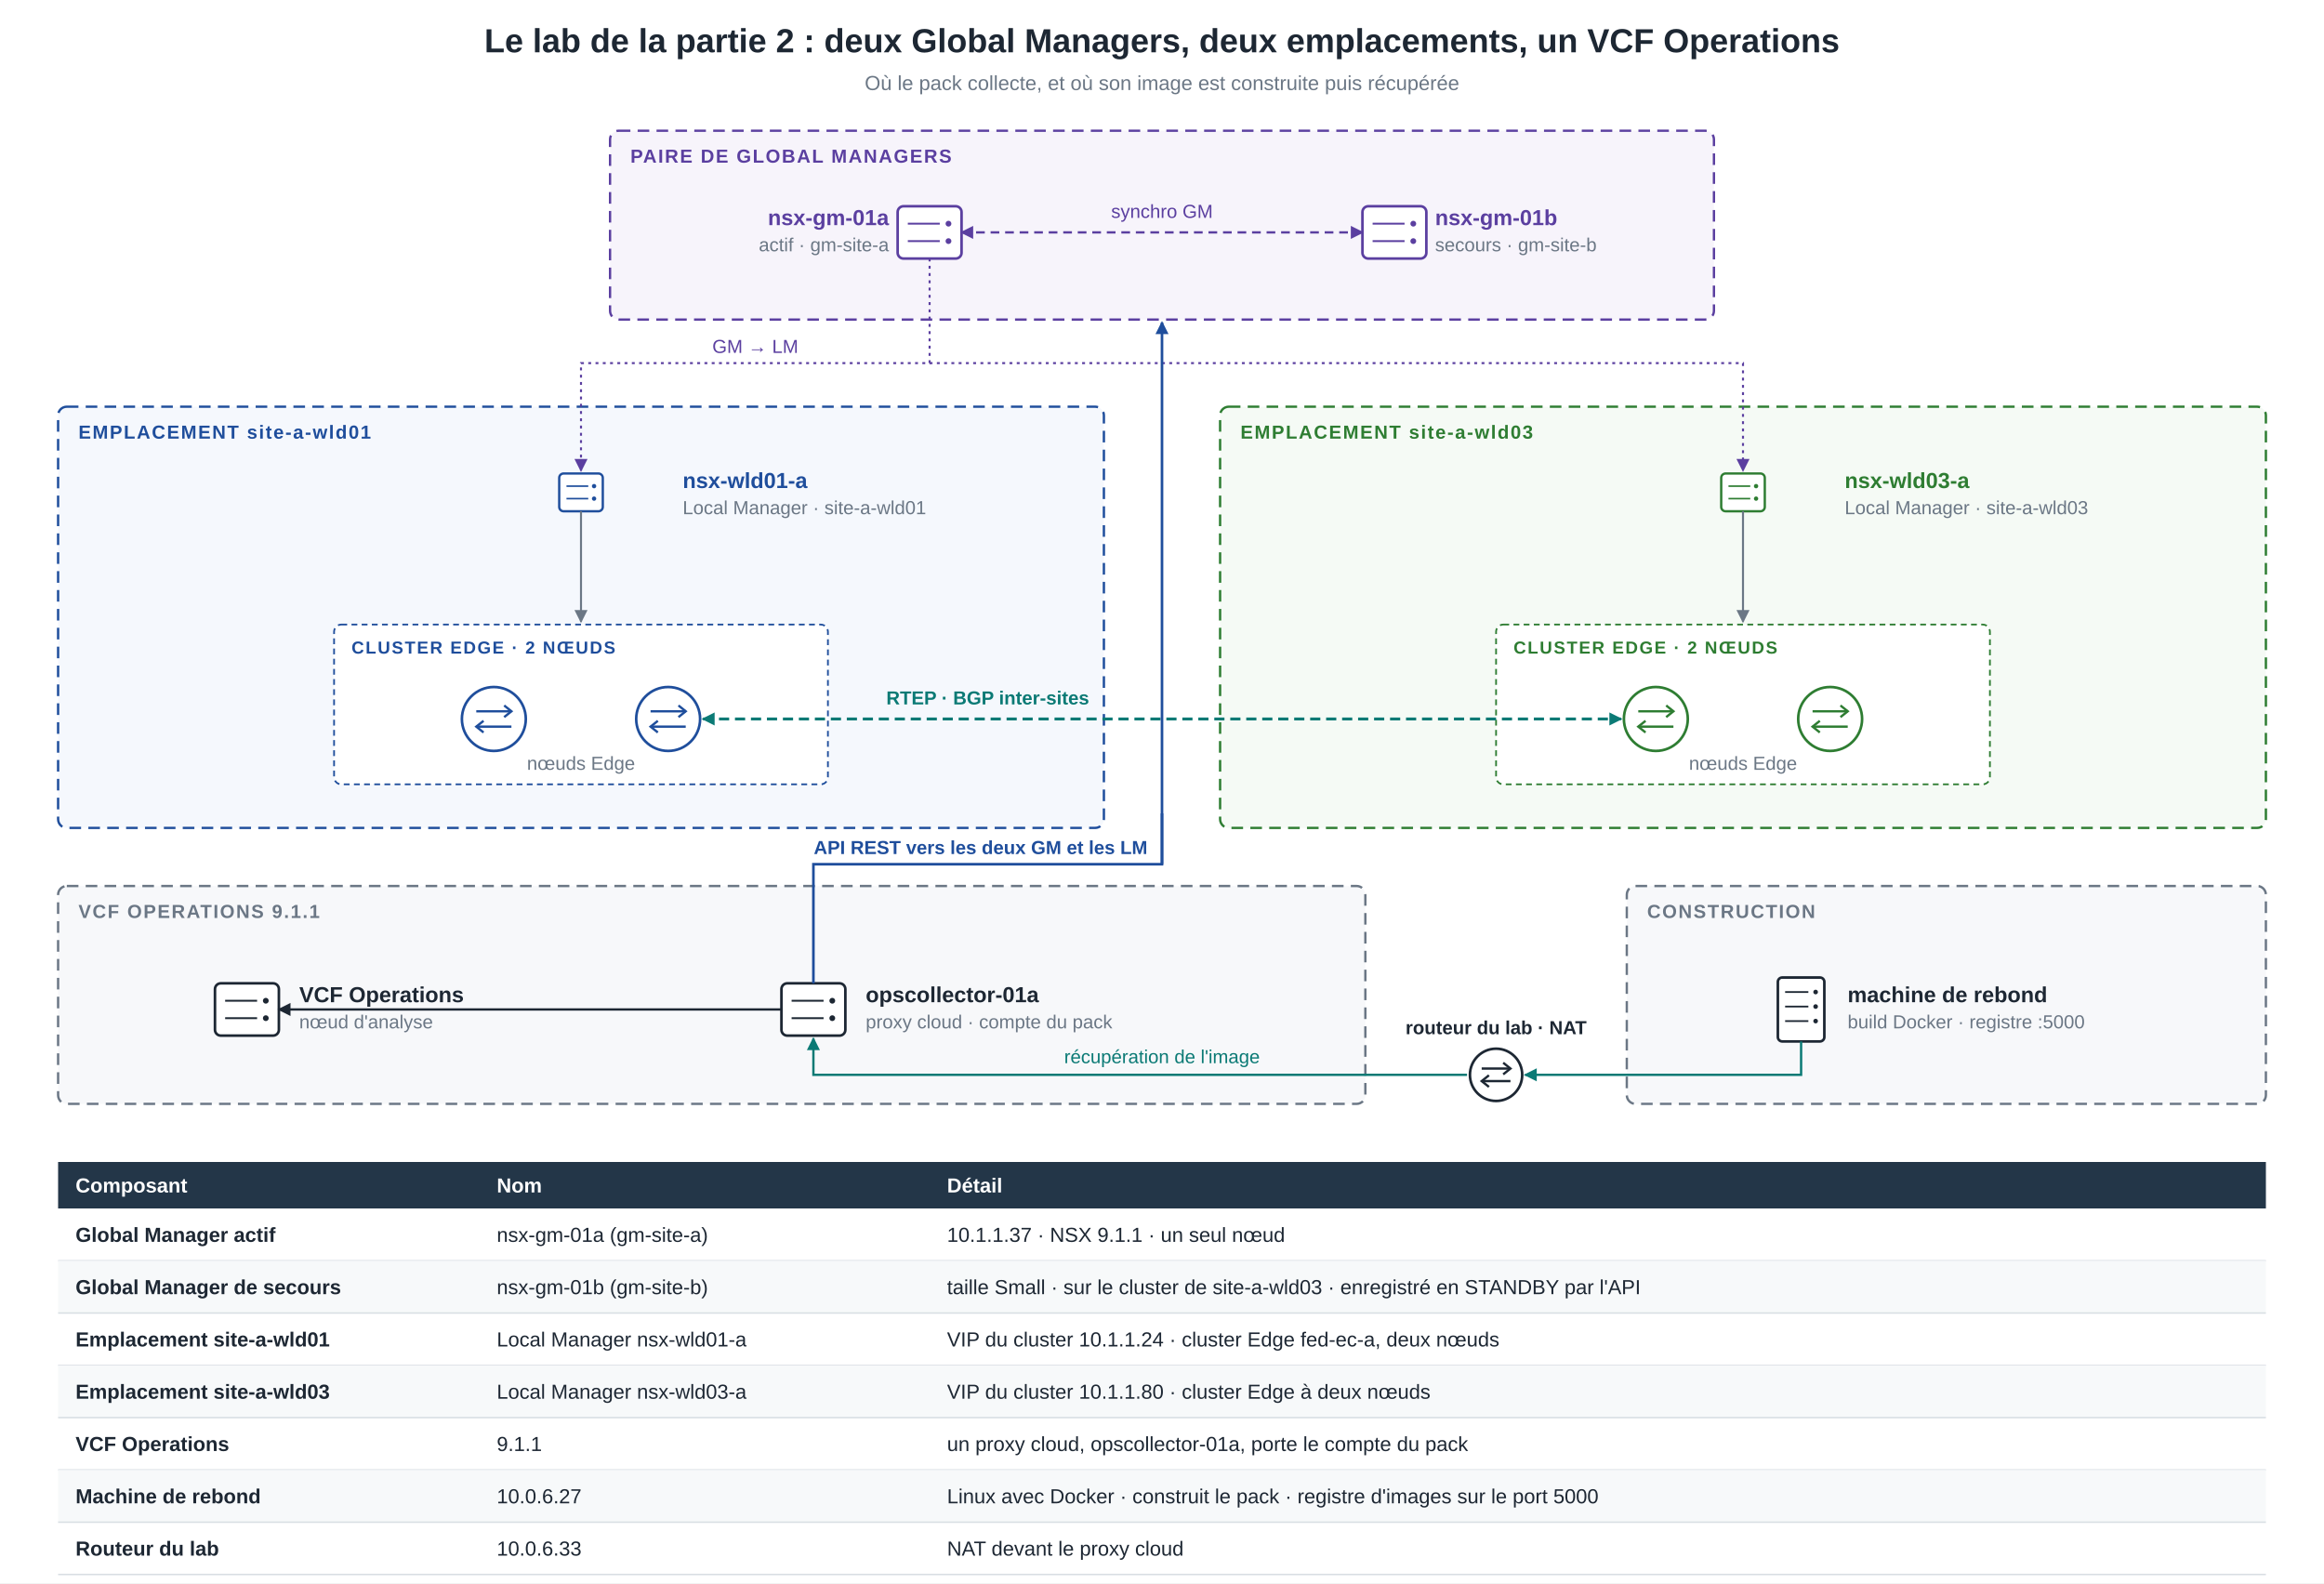
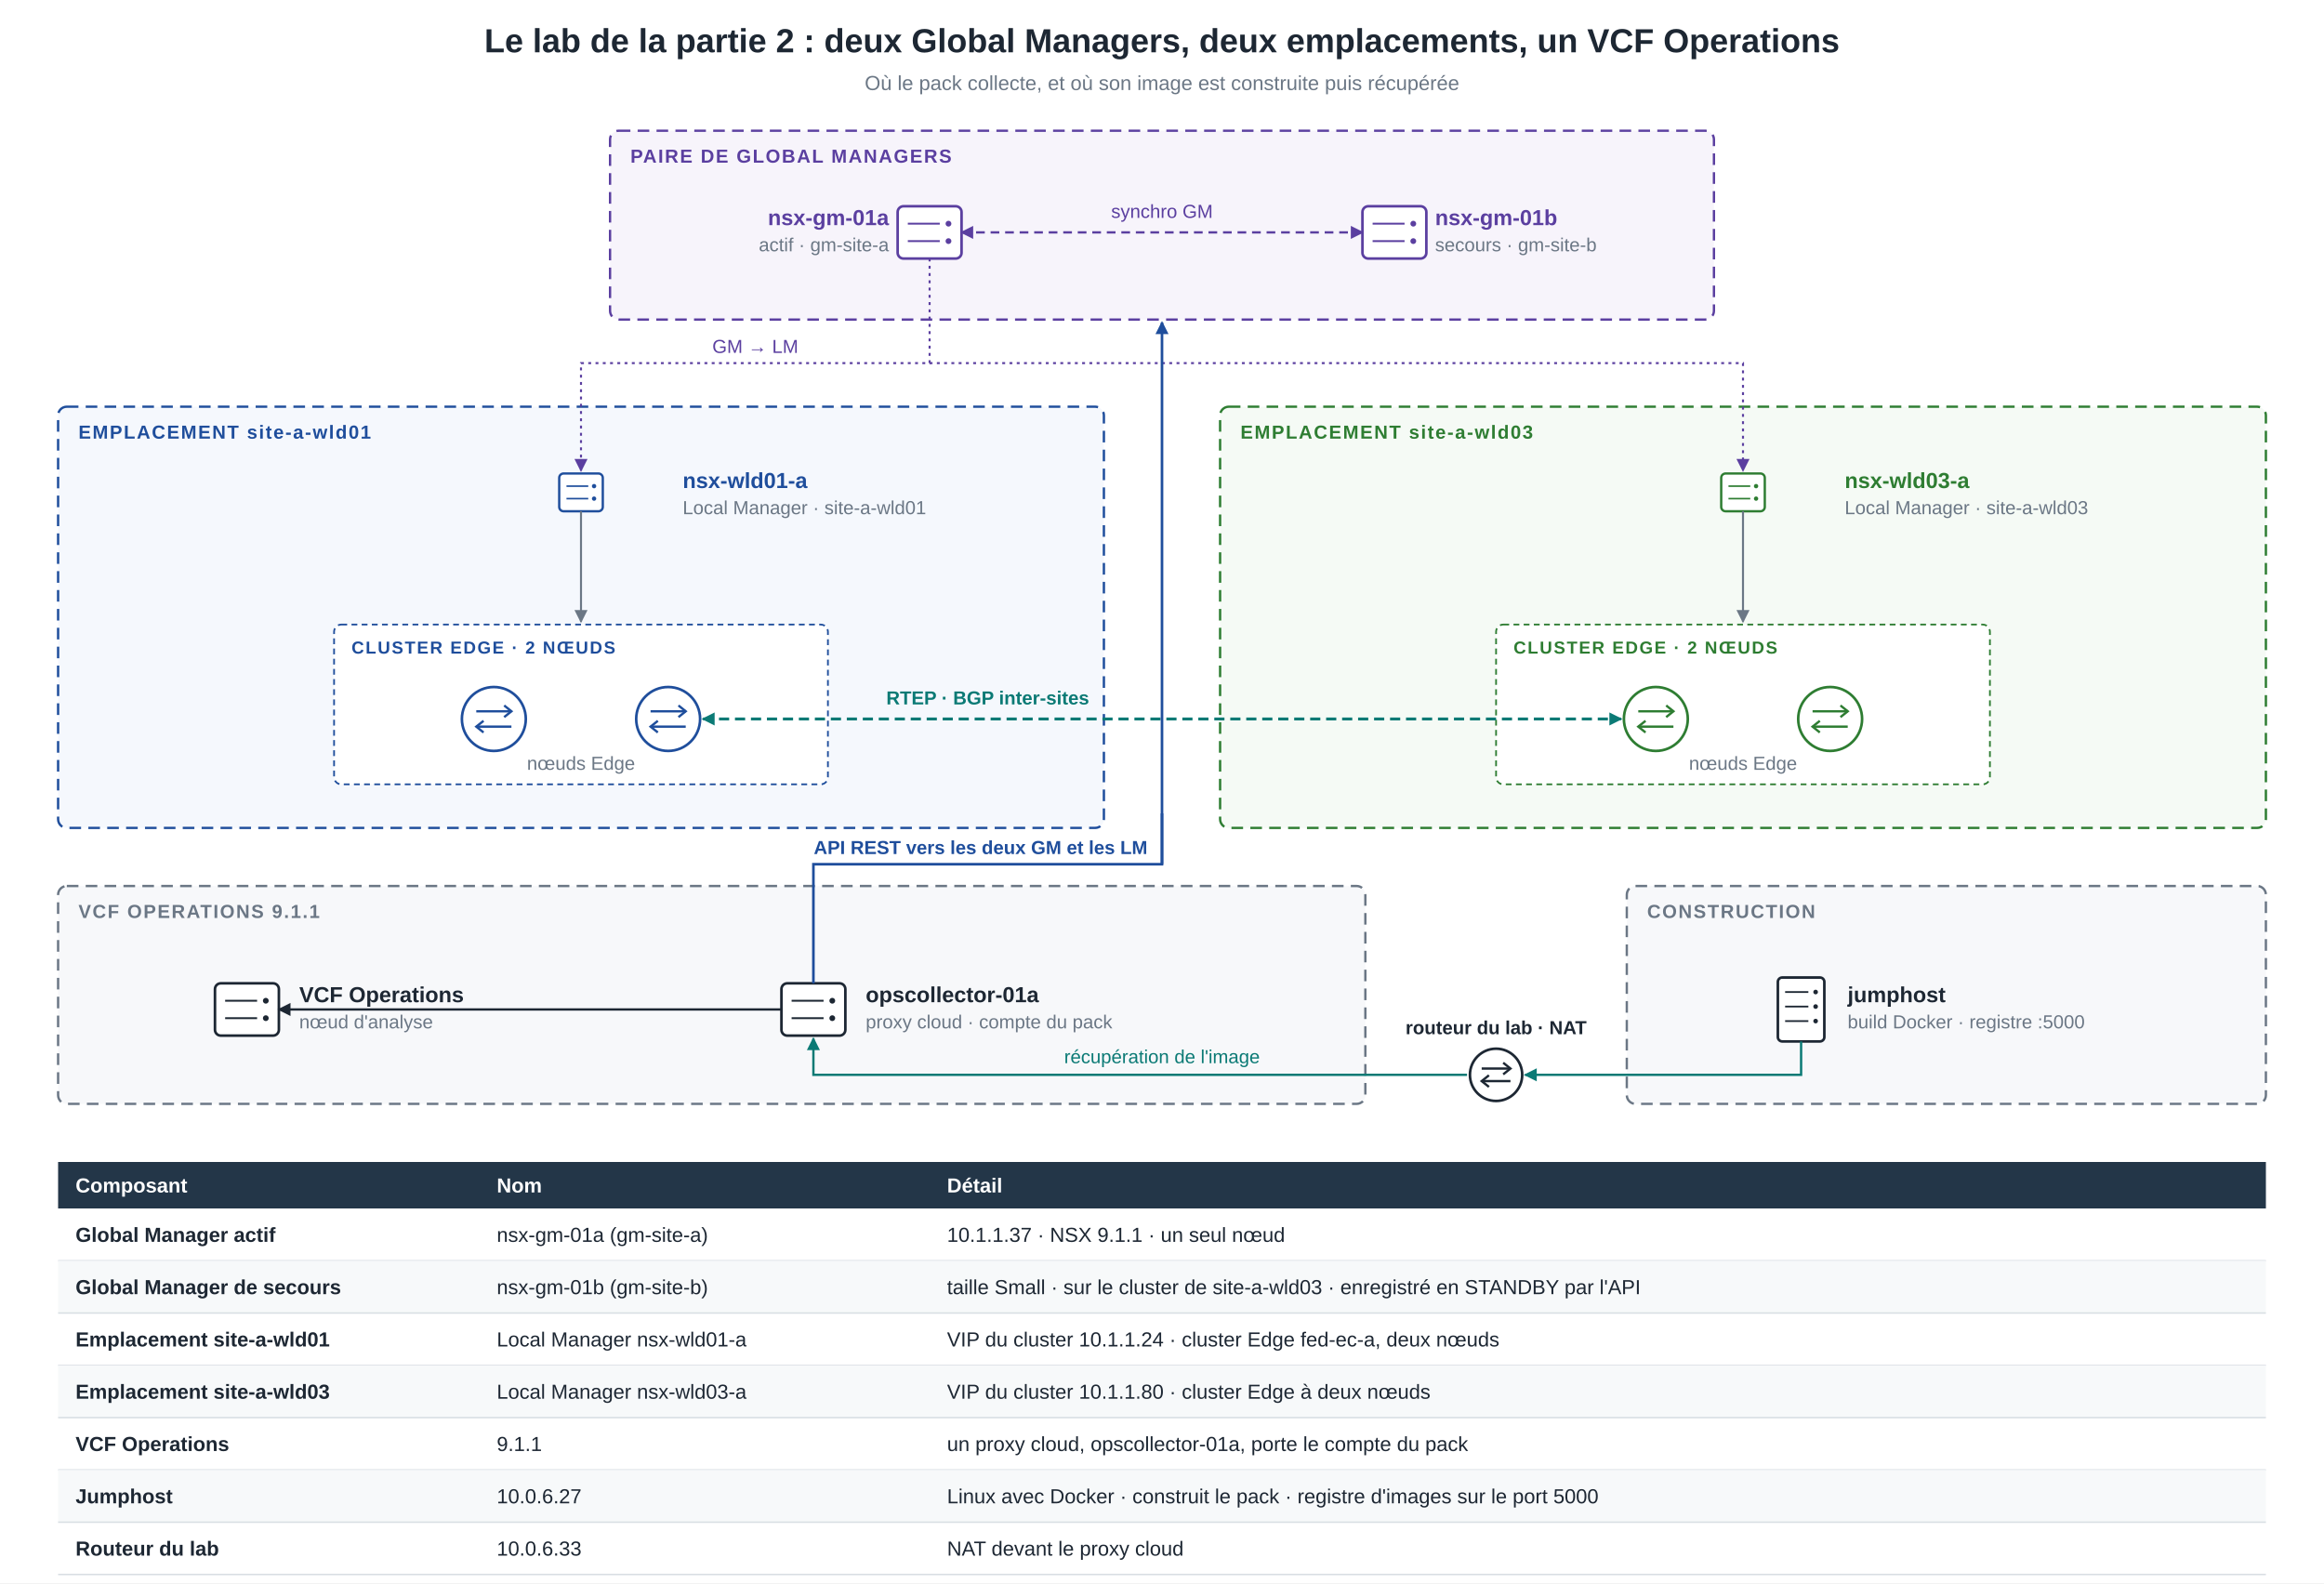
<svg xmlns="http://www.w3.org/2000/svg" width="1600" height="1090" viewBox="0 0 1600 1090" font-family="Arial, Helvetica, sans-serif" font-size="13" fill="#1d2733">
  <rect width="1600" height="1090" fill="#ffffff" />
  <defs>
    <marker id="ma" markerUnits="userSpaceOnUse" markerWidth="9" markerHeight="9" refX="8" refY="4.5" orient="auto">
      <path d="M0,0 L9,4.5 L0,9 z" fill="#1d2733" />
    </marker>
    <marker id="sa" markerUnits="userSpaceOnUse" markerWidth="9" markerHeight="9" refX="1" refY="4.5" orient="auto">
      <path d="M9,0 L0,4.5 L9,9 z" fill="#1d2733" />
    </marker>
    <marker id="mp" markerUnits="userSpaceOnUse" markerWidth="9" markerHeight="9" refX="8" refY="4.5" orient="auto">
      <path d="M0,0 L9,4.5 L0,9 z" fill="#5b3fa0" />
    </marker>
    <marker id="sp" markerUnits="userSpaceOnUse" markerWidth="9" markerHeight="9" refX="1" refY="4.5" orient="auto">
      <path d="M9,0 L0,4.5 L9,9 z" fill="#5b3fa0" />
    </marker>
    <marker id="mt" markerUnits="userSpaceOnUse" markerWidth="9" markerHeight="9" refX="8" refY="4.5" orient="auto">
      <path d="M0,0 L9,4.5 L0,9 z" fill="#0b7a75" />
    </marker>
    <marker id="st" markerUnits="userSpaceOnUse" markerWidth="9" markerHeight="9" refX="1" refY="4.5" orient="auto">
      <path d="M9,0 L0,4.5 L9,9 z" fill="#0b7a75" />
    </marker>
    <marker id="mg" markerUnits="userSpaceOnUse" markerWidth="9" markerHeight="9" refX="8" refY="4.5" orient="auto">
      <path d="M0,0 L9,4.5 L0,9 z" fill="#6b7785" />
    </marker>
    <marker id="sg" markerUnits="userSpaceOnUse" markerWidth="9" markerHeight="9" refX="1" refY="4.5" orient="auto">
      <path d="M9,0 L0,4.5 L9,9 z" fill="#6b7785" />
    </marker>
    <marker id="mb" markerUnits="userSpaceOnUse" markerWidth="9" markerHeight="9" refX="8" refY="4.5" orient="auto">
      <path d="M0,0 L9,4.5 L0,9 z" fill="#1f4e9c" />
    </marker>
    <marker id="sb" markerUnits="userSpaceOnUse" markerWidth="9" markerHeight="9" refX="1" refY="4.5" orient="auto">
      <path d="M9,0 L0,4.5 L9,9 z" fill="#1f4e9c" />
    </marker>
  </defs>
  <text x="800.0" y="36" font-size="23" fill="#1d2733" text-anchor="middle" font-weight="bold">Le lab de la partie 2 : deux Global Managers, deux emplacements, un VCF Operations</text>
  <text x="800.0" y="62" font-size="14" fill="#6b7785" text-anchor="middle">Où le pack collecte, et où son image est construite puis récupérée</text>
  <rect x="420" y="90" width="760" height="130" rx="6" fill="#f7f4fb" stroke="#5b3fa0" stroke-width="1.6" stroke-dasharray="8 5" />
  <text letter-spacing="1" x="434" y="112" font-size="13" fill="#5b3fa0" text-anchor="start" font-weight="bold">PAIRE DE GLOBAL MANAGERS</text>
  <rect x="618" y="142" width="44" height="36" rx="4" fill="#ffffff" stroke="#5b3fa0" stroke-width="1.8" />
  <line x1="625" y1="154" x2="647" y2="154" stroke="#5b3fa0" stroke-width="1.3" />
  <circle cx="653" cy="154" r="2" fill="#5b3fa0" />
  <line x1="625" y1="166" x2="647" y2="166" stroke="#5b3fa0" stroke-width="1.3" />
  <circle cx="653" cy="166" r="2" fill="#5b3fa0" />
  <text x="612" y="155" font-size="15" fill="#5b3fa0" text-anchor="end" font-weight="bold">nsx-gm-01a</text>
  <text x="612" y="173" font-size="13" fill="#6b7785" text-anchor="end">actif · gm-site-a</text>
  <rect x="938" y="142" width="44" height="36" rx="4" fill="#ffffff" stroke="#5b3fa0" stroke-width="1.8" />
  <line x1="945" y1="154" x2="967" y2="154" stroke="#5b3fa0" stroke-width="1.3" />
  <circle cx="973" cy="154" r="2" fill="#5b3fa0" />
  <line x1="945" y1="166" x2="967" y2="166" stroke="#5b3fa0" stroke-width="1.3" />
  <circle cx="973" cy="166" r="2" fill="#5b3fa0" />
  <text x="988" y="155" font-size="15" fill="#5b3fa0" text-anchor="start" font-weight="bold">nsx-gm-01b</text>
  <text x="988" y="173" font-size="13" fill="#6b7785" text-anchor="start">secours · gm-site-b</text>
  <path d="M662,160 L938,160" fill="none" stroke="#5b3fa0" stroke-width="1.6" stroke-dasharray="6 4" marker-end="url(#mp)" marker-start="url(#sp)" />
  <text x="800" y="150" font-size="13" fill="#5b3fa0" text-anchor="middle">synchro GM</text>
  <rect x="40" y="280" width="720" height="290" rx="6" fill="#f5f8fd" stroke="#1f4e9c" stroke-width="1.6" stroke-dasharray="8 5" />
  <text letter-spacing="1" x="54" y="302" font-size="13" fill="#1f4e9c" text-anchor="start" font-weight="bold">EMPLACEMENT site-a-wld01</text>
  <rect x="840" y="280" width="720" height="290" rx="6" fill="#f5faf5" stroke="#2e7d32" stroke-width="1.6" stroke-dasharray="8 5" />
  <text letter-spacing="1" x="854" y="302" font-size="13" fill="#2e7d32" text-anchor="start" font-weight="bold">EMPLACEMENT site-a-wld03</text>
  <path d="M640,178 L640,250 L400,250 L400,324" fill="none" stroke="#5b3fa0" stroke-width="1.4" stroke-dasharray="2 3" marker-end="url(#mp)" />
  <path d="M640,250 L1200,250 L1200,324" fill="none" stroke="#5b3fa0" stroke-width="1.4" stroke-dasharray="2 3" marker-end="url(#mp)" />
  <text x="520" y="243" font-size="13" fill="#5b3fa0" text-anchor="middle">GM → LM</text>
  <rect x="385" y="326" width="30" height="26" rx="3" fill="#ffffff" stroke="#1f4e9c" stroke-width="1.6" />
  <line x1="390" y1="334.7" x2="405" y2="334.7" stroke="#1f4e9c" stroke-width="1.1" />
  <circle cx="409" cy="334.7" r="1.5" fill="#1f4e9c" />
  <line x1="390" y1="343.3" x2="405" y2="343.3" stroke="#1f4e9c" stroke-width="1.1" />
  <circle cx="409" cy="343.3" r="1.5" fill="#1f4e9c" />
  <text x="470" y="336" font-size="15" fill="#1f4e9c" text-anchor="start" font-weight="bold">nsx-wld01-a</text>
  <text x="470" y="354" font-size="13" fill="#6b7785" text-anchor="start">Local Manager · site-a-wld01</text>
  <path d="M400,352 L400,428" fill="none" stroke="#6b7785" stroke-width="1.4" marker-end="url(#mg)" />
  <rect x="1185" y="326" width="30" height="26" rx="3" fill="#ffffff" stroke="#2e7d32" stroke-width="1.6" />
  <line x1="1190" y1="334.7" x2="1205" y2="334.7" stroke="#2e7d32" stroke-width="1.1" />
  <circle cx="1209" cy="334.7" r="1.5" fill="#2e7d32" />
  <line x1="1190" y1="343.3" x2="1205" y2="343.3" stroke="#2e7d32" stroke-width="1.1" />
  <circle cx="1209" cy="343.3" r="1.5" fill="#2e7d32" />
  <text x="1270" y="336" font-size="15" fill="#2e7d32" text-anchor="start" font-weight="bold">nsx-wld03-a</text>
  <text x="1270" y="354" font-size="13" fill="#6b7785" text-anchor="start">Local Manager · site-a-wld03</text>
  <path d="M1200,352 L1200,428" fill="none" stroke="#6b7785" stroke-width="1.4" marker-end="url(#mg)" />
  <rect x="230" y="430" width="340" height="110" rx="5" fill="#ffffff" stroke="#1f4e9c" stroke-width="1.2" stroke-dasharray="4 3" />
  <text letter-spacing="1" x="242" y="450" font-size="12" fill="#1f4e9c" text-anchor="start" font-weight="bold">CLUSTER EDGE · 2 NŒUDS</text>
  <circle cx="340" cy="495" r="22" fill="#ffffff" stroke="#1f4e9c" stroke-width="1.8" />
  <line x1="327.9" y1="489.72" x2="352.1" y2="489.72" stroke="#1f4e9c" stroke-width="1.6" />
  <path d="M347.1,485.72 L352.1,489.72 L347.1,493.72" fill="none" stroke="#1f4e9c" stroke-width="1.6" />
  <line x1="327.9" y1="500.28" x2="352.1" y2="500.28" stroke="#1f4e9c" stroke-width="1.6" />
  <path d="M332.9,496.28 L327.9,500.28 L332.9,504.28" fill="none" stroke="#1f4e9c" stroke-width="1.6" />
  <circle cx="460" cy="495" r="22" fill="#ffffff" stroke="#1f4e9c" stroke-width="1.8" />
  <line x1="447.9" y1="489.72" x2="472.1" y2="489.72" stroke="#1f4e9c" stroke-width="1.6" />
  <path d="M467.1,485.72 L472.1,489.72 L467.1,493.72" fill="none" stroke="#1f4e9c" stroke-width="1.6" />
  <line x1="447.9" y1="500.28" x2="472.1" y2="500.28" stroke="#1f4e9c" stroke-width="1.6" />
  <path d="M452.9,496.28 L447.9,500.28 L452.9,504.28" fill="none" stroke="#1f4e9c" stroke-width="1.6" />
  <text x="400" y="530" font-size="13" fill="#6b7785" text-anchor="middle">nœuds Edge</text>
  <rect x="1030" y="430" width="340" height="110" rx="5" fill="#ffffff" stroke="#2e7d32" stroke-width="1.2" stroke-dasharray="4 3" />
  <text letter-spacing="1" x="1042" y="450" font-size="12" fill="#2e7d32" text-anchor="start" font-weight="bold">CLUSTER EDGE · 2 NŒUDS</text>
  <circle cx="1140" cy="495" r="22" fill="#ffffff" stroke="#2e7d32" stroke-width="1.8" />
  <line x1="1127.9" y1="489.72" x2="1152.1" y2="489.72" stroke="#2e7d32" stroke-width="1.6" />
  <path d="M1147.1,485.72 L1152.1,489.72 L1147.1,493.72" fill="none" stroke="#2e7d32" stroke-width="1.6" />
  <line x1="1127.9" y1="500.28" x2="1152.1" y2="500.28" stroke="#2e7d32" stroke-width="1.6" />
  <path d="M1132.9,496.28 L1127.9,500.28 L1132.9,504.28" fill="none" stroke="#2e7d32" stroke-width="1.6" />
  <circle cx="1260" cy="495" r="22" fill="#ffffff" stroke="#2e7d32" stroke-width="1.8" />
  <line x1="1247.9" y1="489.72" x2="1272.1" y2="489.72" stroke="#2e7d32" stroke-width="1.6" />
  <path d="M1267.1,485.72 L1272.1,489.72 L1267.1,493.72" fill="none" stroke="#2e7d32" stroke-width="1.6" />
  <line x1="1247.9" y1="500.28" x2="1272.1" y2="500.28" stroke="#2e7d32" stroke-width="1.6" />
  <path d="M1252.9,496.28 L1247.9,500.28 L1252.9,504.28" fill="none" stroke="#2e7d32" stroke-width="1.6" />
  <text x="1200" y="530" font-size="13" fill="#6b7785" text-anchor="middle">nœuds Edge</text>
  <path d="M484,495 L1116,495" fill="none" stroke="#0b7a75" stroke-width="2" stroke-dasharray="7 4" marker-end="url(#mt)" marker-start="url(#st)" />
  <text x="680" y="485" font-size="13" fill="#0b7a75" text-anchor="middle" font-weight="bold">RTEP · BGP inter-sites</text>
  <rect x="40" y="610" width="900" height="150" rx="6" fill="#f7f8fa" stroke="#6b7785" stroke-width="1.6" stroke-dasharray="8 5" />
  <text letter-spacing="1" x="54" y="632" font-size="13" fill="#6b7785" text-anchor="start" font-weight="bold">VCF OPERATIONS 9.1.1</text>
  <rect x="148" y="677" width="44" height="36" rx="4" fill="#ffffff" stroke="#1d2733" stroke-width="1.8" />
  <line x1="155" y1="689" x2="177" y2="689" stroke="#1d2733" stroke-width="1.3" />
  <circle cx="183" cy="689" r="2" fill="#1d2733" />
  <line x1="155" y1="701" x2="177" y2="701" stroke="#1d2733" stroke-width="1.3" />
  <circle cx="183" cy="701" r="2" fill="#1d2733" />
  <text x="206" y="690" font-size="15" fill="#1d2733" text-anchor="start" font-weight="bold">VCF Operations</text>
  <text x="206" y="708" font-size="13" fill="#6b7785" text-anchor="start">nœud d'analyse</text>
  <rect x="538" y="677" width="44" height="36" rx="4" fill="#ffffff" stroke="#1d2733" stroke-width="1.8" />
  <line x1="545" y1="689" x2="567" y2="689" stroke="#1d2733" stroke-width="1.3" />
  <circle cx="573" cy="689" r="2" fill="#1d2733" />
  <line x1="545" y1="701" x2="567" y2="701" stroke="#1d2733" stroke-width="1.3" />
  <circle cx="573" cy="701" r="2" fill="#1d2733" />
  <text x="596" y="690" font-size="15" fill="#1d2733" text-anchor="start" font-weight="bold">opscollector-01a</text>
  <text x="596" y="708" font-size="13" fill="#6b7785" text-anchor="start">proxy cloud · compte du pack</text>
  <path d="M538,695 L192,695" fill="none" stroke="#1d2733" stroke-width="1.6" marker-end="url(#ma)" />
  <path d="M560,677 L560,595 L800,595 L800,222" fill="none" stroke="#1f4e9c" stroke-width="1.8" marker-end="url(#mb)" />
  <path d="M800,595 L800,560" fill="none" stroke="#1f4e9c" stroke-width="1.8" />
  <text x="790" y="588" font-size="13" fill="#1f4e9c" text-anchor="end" font-weight="bold">API REST vers les deux GM et les LM</text>
  <circle cx="1030" cy="740" r="18" fill="#ffffff" stroke="#1d2733" stroke-width="1.8" />
  <line x1="1020.1" y1="735.68" x2="1039.9" y2="735.68" stroke="#1d2733" stroke-width="1.6" />
  <path d="M1034.9,731.68 L1039.9,735.68 L1034.9,739.68" fill="none" stroke="#1d2733" stroke-width="1.6" />
  <line x1="1020.1" y1="744.32" x2="1039.9" y2="744.32" stroke="#1d2733" stroke-width="1.6" />
  <path d="M1025.1,740.32 L1020.1,744.32 L1025.1,748.32" fill="none" stroke="#1d2733" stroke-width="1.6" />
  <text x="1030" y="712" font-size="13" fill="#1d2733" text-anchor="middle" font-weight="bold">routeur du lab · NAT</text>
  <rect x="1120" y="610" width="440" height="150" rx="6" fill="#f7f8fa" stroke="#6b7785" stroke-width="1.6" stroke-dasharray="8 5" />
  <text letter-spacing="1" x="1134" y="632" font-size="13" fill="#6b7785" text-anchor="start" font-weight="bold">CONSTRUCTION</text>
  <rect x="1224" y="673" width="32" height="44" rx="3" fill="#ffffff" stroke="#1d2733" stroke-width="1.8" />
  <line x1="1229" y1="683" x2="1245" y2="683" stroke="#1d2733" stroke-width="1.2" />
  <circle cx="1250" cy="683" r="1.6" fill="#1d2733" />
  <line x1="1229" y1="693" x2="1245" y2="693" stroke="#1d2733" stroke-width="1.2" />
  <circle cx="1250" cy="693" r="1.6" fill="#1d2733" />
  <line x1="1229" y1="703" x2="1245" y2="703" stroke="#1d2733" stroke-width="1.2" />
  <circle cx="1250" cy="703" r="1.6" fill="#1d2733" />
-   <text x="1272" y="690" font-size="15" fill="#1d2733" text-anchor="start" font-weight="bold">machine de rebond</text>
+   <text x="1272" y="690" font-size="15" fill="#1d2733" text-anchor="start" font-weight="bold">jumphost</text>
  <text x="1272" y="708" font-size="13" fill="#6b7785" text-anchor="start">build Docker · registre :5000</text>
  <path d="M1240,717 L1240,740 L1050,740" fill="none" stroke="#0b7a75" stroke-width="1.6" marker-end="url(#mt)" />
  <path d="M1010,740 L560,740 L560,715" fill="none" stroke="#0b7a75" stroke-width="1.6" marker-end="url(#mt)" />
  <text x="800" y="732" font-size="13" fill="#0b7a75" text-anchor="middle">récupération de l'image</text>
  <rect x="40" y="800" width="1520" height="32" fill="#233648" />
  <text x="52" y="821" font-size="14" fill="#ffffff" text-anchor="start" font-weight="bold">Composant</text>
  <text x="342" y="821" font-size="14" fill="#ffffff" text-anchor="start" font-weight="bold">Nom</text>
  <text x="652" y="821" font-size="14" fill="#ffffff" text-anchor="start" font-weight="bold">Détail</text>
  <line x1="40" y1="868" x2="1560" y2="868" stroke="#d8dee3" />
  <text x="52" y="855" font-size="14" fill="#1d2733" text-anchor="start" font-weight="bold">Global Manager actif</text>
  <text x="342" y="855" font-size="14" fill="#1d2733" text-anchor="start">nsx-gm-01a (gm-site-a)</text>
  <text x="652" y="855" font-size="14" fill="#1d2733" text-anchor="start">10.1.1.37 · NSX 9.1.1 · un seul nœud</text>
  <rect x="40" y="868" width="1520" height="36" fill="#f7f9fa" />
  <line x1="40" y1="904" x2="1560" y2="904" stroke="#d8dee3" />
  <text x="52" y="891" font-size="14" fill="#1d2733" text-anchor="start" font-weight="bold">Global Manager de secours</text>
  <text x="342" y="891" font-size="14" fill="#1d2733" text-anchor="start">nsx-gm-01b (gm-site-b)</text>
  <text x="652" y="891" font-size="14" fill="#1d2733" text-anchor="start">taille Small · sur le cluster de site-a-wld03 · enregistré en STANDBY par l'API</text>
  <line x1="40" y1="940" x2="1560" y2="940" stroke="#d8dee3" />
  <text x="52" y="927" font-size="14" fill="#1d2733" text-anchor="start" font-weight="bold">Emplacement site-a-wld01</text>
  <text x="342" y="927" font-size="14" fill="#1d2733" text-anchor="start">Local Manager nsx-wld01-a</text>
  <text x="652" y="927" font-size="14" fill="#1d2733" text-anchor="start">VIP du cluster 10.1.1.24 · cluster Edge fed-ec-a, deux nœuds</text>
  <rect x="40" y="940" width="1520" height="36" fill="#f7f9fa" />
  <line x1="40" y1="976" x2="1560" y2="976" stroke="#d8dee3" />
  <text x="52" y="963" font-size="14" fill="#1d2733" text-anchor="start" font-weight="bold">Emplacement site-a-wld03</text>
  <text x="342" y="963" font-size="14" fill="#1d2733" text-anchor="start">Local Manager nsx-wld03-a</text>
  <text x="652" y="963" font-size="14" fill="#1d2733" text-anchor="start">VIP du cluster 10.1.1.80 · cluster Edge à deux nœuds</text>
  <line x1="40" y1="1012" x2="1560" y2="1012" stroke="#d8dee3" />
  <text x="52" y="999" font-size="14" fill="#1d2733" text-anchor="start" font-weight="bold">VCF Operations</text>
  <text x="342" y="999" font-size="14" fill="#1d2733" text-anchor="start">9.1.1</text>
  <text x="652" y="999" font-size="14" fill="#1d2733" text-anchor="start">un proxy cloud, opscollector-01a, porte le compte du pack</text>
  <rect x="40" y="1012" width="1520" height="36" fill="#f7f9fa" />
  <line x1="40" y1="1048" x2="1560" y2="1048" stroke="#d8dee3" />
-   <text x="52" y="1035" font-size="14" fill="#1d2733" text-anchor="start" font-weight="bold">Machine de rebond</text>
+   <text x="52" y="1035" font-size="14" fill="#1d2733" text-anchor="start" font-weight="bold">Jumphost</text>
  <text x="342" y="1035" font-size="14" fill="#1d2733" text-anchor="start">10.0.6.27</text>
  <text x="652" y="1035" font-size="14" fill="#1d2733" text-anchor="start">Linux avec Docker · construit le pack · registre d'images sur le port 5000</text>
  <line x1="40" y1="1084" x2="1560" y2="1084" stroke="#d8dee3" />
  <text x="52" y="1071" font-size="14" fill="#1d2733" text-anchor="start" font-weight="bold">Routeur du lab</text>
  <text x="342" y="1071" font-size="14" fill="#1d2733" text-anchor="start">10.0.6.33</text>
  <text x="652" y="1071" font-size="14" fill="#1d2733" text-anchor="start">NAT devant le proxy cloud</text>
</svg>
